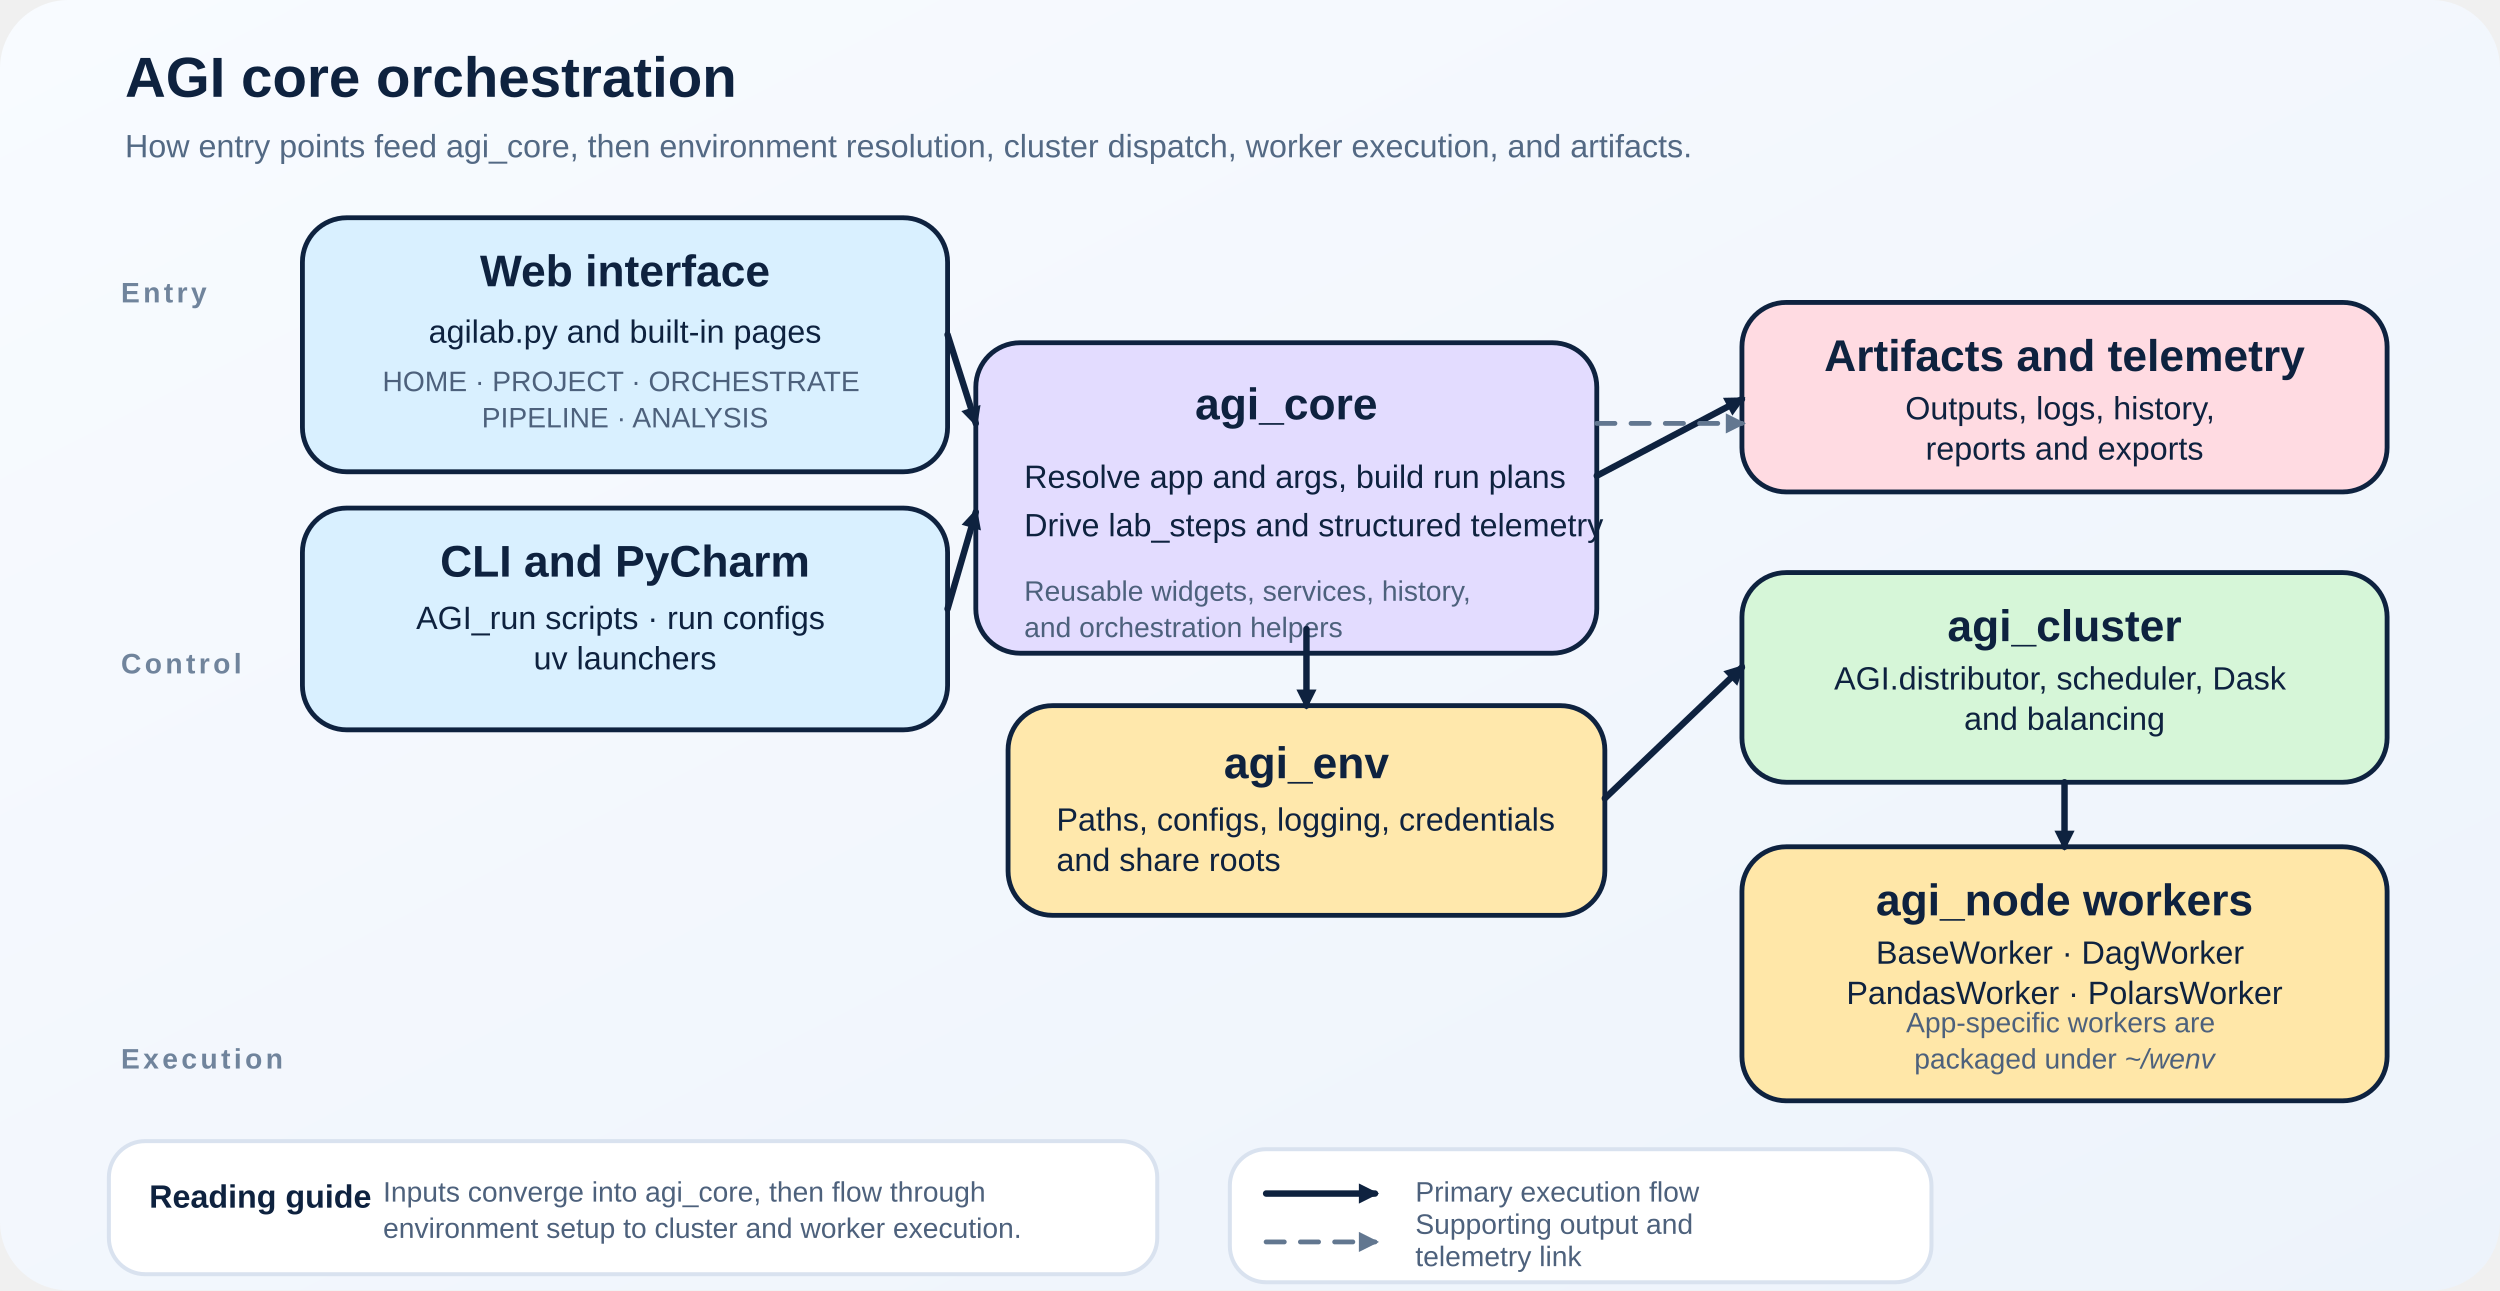
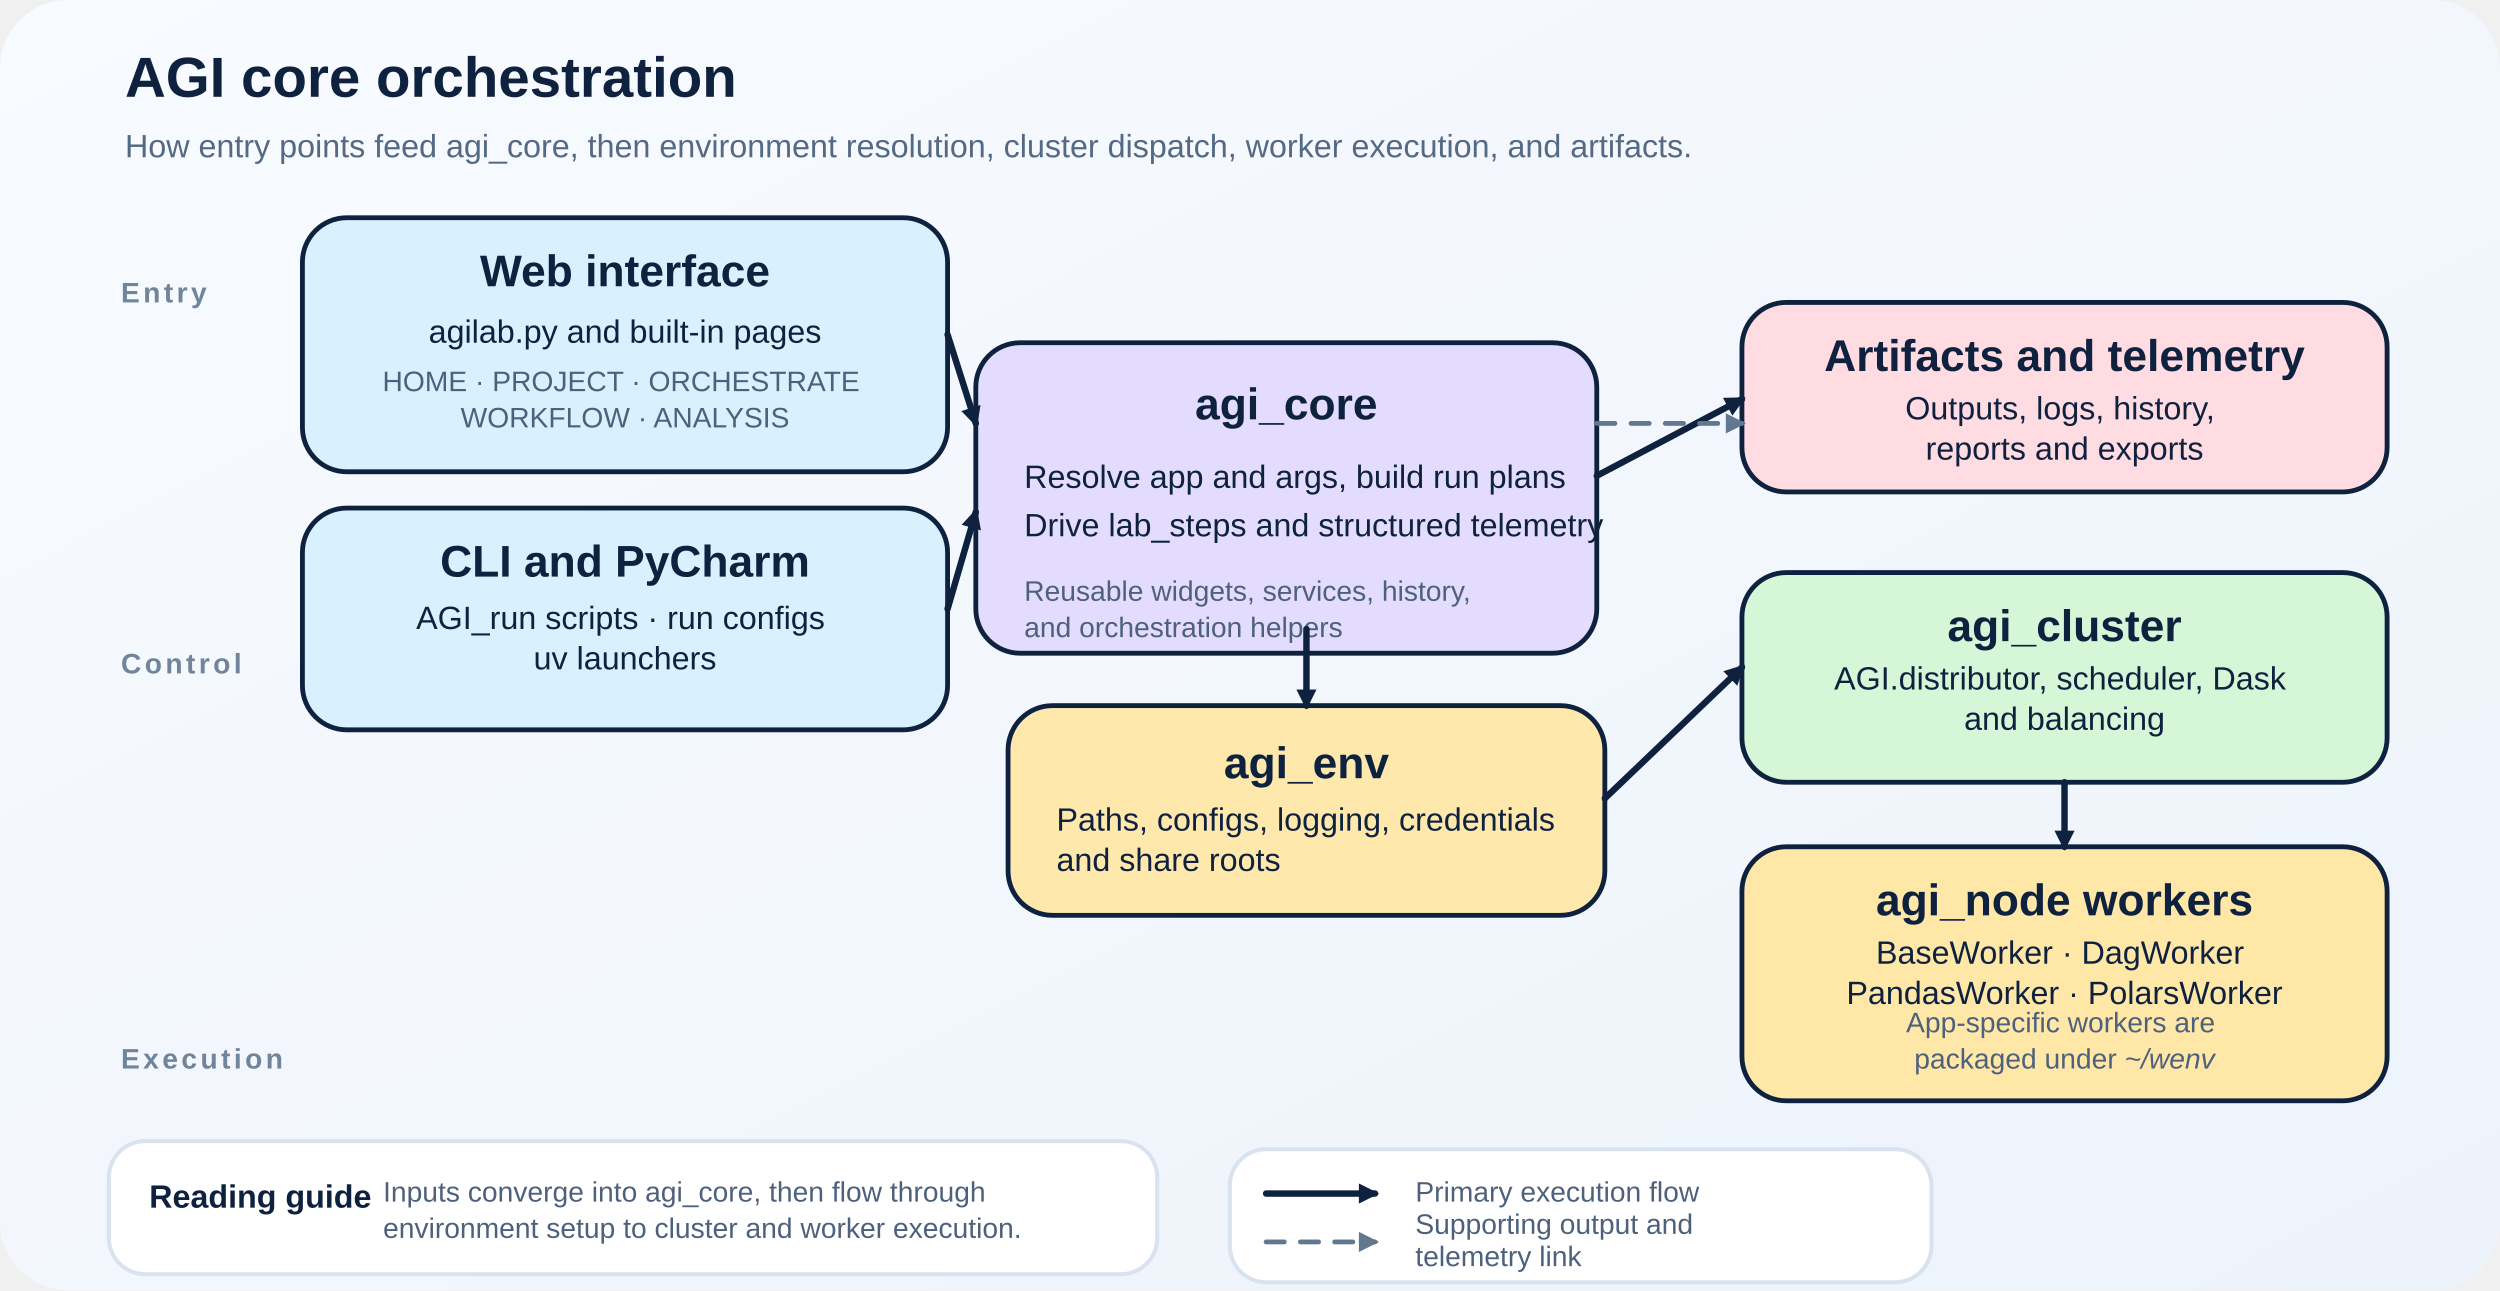
<svg xmlns="http://www.w3.org/2000/svg" width="1240" height="640" viewBox="0 0 1240 640" role="img" aria-labelledby="title desc">
  <defs>
    <style>
      text {
        font-family: Arial, Helvetica, sans-serif;
        fill: #0e223f;
      }
      .title {
        font-size: 28px;
        font-weight: 700;
      }
      .subtitle {
        font-size: 16px;
        fill: #536984;
      }
      .lane {
        font-size: 14px;
        font-weight: 700;
        letter-spacing: 0.12em;
        text-transform: uppercase;
        fill: #70849c;
      }
      .card {
        stroke: #0e223f;
        stroke-width: 2.4;
        rx: 22;
        ry: 22;
      }
      .card-title {
        font-size: 22px;
        font-weight: 700;
      }
      .card-body {
        font-size: 16px;
      }
      .card-note {
        font-size: 14px;
        fill: #4d617c;
      }
      .arrow {
        stroke: #0e223f;
        stroke-width: 3.2;
        stroke-linecap: round;
      }
      .arrow-soft {
        stroke: #627790;
        stroke-width: 2.4;
        stroke-linecap: round;
        stroke-dasharray: 9 8;
      }
      .callout {
        stroke: #d9e2ef;
        stroke-width: 2;
        rx: 18;
        ry: 18;
      }
      .callout-title {
        font-size: 16px;
        font-weight: 700;
      }
      .callout-body {
        font-size: 14px;
        fill: #4d617c;
      }
    </style>
    <marker id="arrowhead-core" markerWidth="10" markerHeight="10" refX="8" refY="5" orient="auto" markerUnits="userSpaceOnUse">
      <path d="M 0 0 L 10 5 L 0 10 z" fill="#0e223f" />
    </marker>
    <marker id="arrowhead-soft-core" markerWidth="10" markerHeight="10" refX="8" refY="5" orient="auto" markerUnits="userSpaceOnUse">
      <path d="M 0 0 L 10 5 L 0 10 z" fill="#627790" />
    </marker>
    <linearGradient id="core-bg" x1="0%" y1="0%" x2="100%" y2="100%">
      <stop offset="0%" stop-color="#f8fbff" />
      <stop offset="100%" stop-color="#edf3fb" />
    </linearGradient>
  </defs>
  <rect width="1240" height="640" fill="url(#core-bg)" rx="34" ry="34" />
  <g transform="translate(62,48)">
    <text class="title" x="0" y="0">AGI core orchestration</text>
    <text class="subtitle" x="0" y="30">How entry points feed agi_core, then environment resolution, cluster dispatch, worker execution, and artifacts.</text>
  </g>
  <g transform="translate(60,120)">
    <text class="lane" x="0" y="30">Entry</text>
    <text class="lane" x="0" y="214">Control</text>
    <text class="lane" x="0" y="410">Execution</text>
  </g>
  <g transform="translate(150,108)">
    <rect class="card" width="320" height="126" fill="#d9f0ff" />
    <text class="card-title" x="160" y="34" text-anchor="middle">Web interface</text>
    <text class="card-body" x="160" y="62" text-anchor="middle">agilab.py and built-in pages</text>
    <text class="card-note" x="160" y="86" text-anchor="middle">
      <tspan x="160" dy="0">HOME · PROJECT · ORCHESTRATE</tspan>
-       <tspan x="160" dy="18">PIPELINE · ANALYSIS</tspan>
+       <tspan x="160" dy="18">WORKFLOW · ANALYSIS</tspan>
    </text>
  </g>
  <g transform="translate(150,252)">
    <rect class="card" width="320" height="110" fill="#d9f0ff" />
    <text class="card-title" x="160" y="34" text-anchor="middle">CLI and PyCharm</text>
    <text class="card-body" x="160" y="60" text-anchor="middle">
      <tspan x="160" dy="0">AGI_run scripts · run configs</tspan>
      <tspan x="160" dy="20">uv launchers</tspan>
    </text>
  </g>
  <g transform="translate(484,170)">
    <rect class="card" width="308" height="154" fill="#e3dcff" />
    <text class="card-title" x="154" y="38" text-anchor="middle">agi_core</text>
    <text class="card-body" x="24" y="72">Resolve app and args, build run plans</text>
    <text class="card-body" x="24" y="96">Drive lab_steps and structured telemetry</text>
    <text class="card-note" x="24" y="128">
      <tspan x="24" dy="0">Reusable widgets, services, history,</tspan>
      <tspan x="24" dy="18">and orchestration helpers</tspan>
    </text>
  </g>
  <g transform="translate(500,350)">
    <rect class="card" width="296" height="104" fill="#ffe8ac" />
    <text class="card-title" x="148" y="36" text-anchor="middle">agi_env</text>
    <text class="card-body" x="24" y="62">
      <tspan x="24" dy="0">Paths, configs, logging, credentials</tspan>
      <tspan x="24" dy="20">and share roots</tspan>
    </text>
  </g>
  <g transform="translate(864,150)">
    <rect class="card" width="320" height="94" fill="#ffdbe2" />
    <text class="card-title" x="160" y="34" text-anchor="middle">Artifacts and telemetry</text>
    <text class="card-body" x="160" y="58" text-anchor="middle">
      <tspan x="160" dy="0">Outputs, logs, history,</tspan>
      <tspan x="160" dy="20">reports and exports</tspan>
    </text>
  </g>
  <g transform="translate(864,284)">
    <rect class="card" width="320" height="104" fill="#d6f6d8" />
    <text class="card-title" x="160" y="34" text-anchor="middle">agi_cluster</text>
    <text class="card-body" x="160" y="58" text-anchor="middle">
      <tspan x="160" dy="0">AGI.distributor, scheduler, Dask</tspan>
      <tspan x="160" dy="20">and balancing</tspan>
    </text>
  </g>
  <g transform="translate(864,420)">
    <rect class="card" width="320" height="126" fill="#ffe7a8" />
    <text class="card-title" x="160" y="34" text-anchor="middle">agi_node workers</text>
    <text class="card-body" x="160" y="58" text-anchor="middle">
      <tspan x="160" dy="0">BaseWorker · DagWorker</tspan>
      <tspan x="160" dy="20">PandasWorker · PolarsWorker</tspan>
    </text>
    <text class="card-note" x="160" y="92" text-anchor="middle">
      <tspan x="160" dy="0">App-specific workers are</tspan>
      <tspan x="160" dy="18">packaged under <tspan font-style="italic">~/wenv</tspan>
      </tspan>
    </text>
  </g>
  <g transform="translate(54,566)">
    <rect class="callout" width="520" height="66" fill="#ffffff" />
    <text class="callout-title" x="20" y="33">Reading guide</text>
    <text class="callout-body" x="136" y="30">
      <tspan x="136" dy="0">Inputs converge into agi_core, then flow through</tspan>
      <tspan x="136" dy="18">environment setup to cluster and worker execution.</tspan>
    </text>
  </g>
  <g transform="translate(610,570)">
    <rect class="callout" width="348" height="66" fill="#ffffff" />
    <line class="arrow" x1="18" y1="22" x2="72" y2="22" marker-end="url(#arrowhead-core)" />
    <text class="callout-body" x="92" y="26">Primary execution flow</text>
    <line class="arrow-soft" x1="18" y1="46" x2="72" y2="46" marker-end="url(#arrowhead-soft-core)" />
    <text class="callout-body" x="92" y="42">
      <tspan x="92" dy="0">Supporting output and</tspan>
      <tspan x="92" dy="16">telemetry link</tspan>
    </text>
  </g>
  <line class="arrow" x1="470" y1="166" x2="484" y2="210" marker-end="url(#arrowhead-core)" />
  <line class="arrow" x1="470" y1="302" x2="484" y2="254" marker-end="url(#arrowhead-core)" />
  <line class="arrow" x1="648" y1="312" x2="648" y2="350" marker-end="url(#arrowhead-core)" />
  <line class="arrow" x1="792" y1="236" x2="864" y2="198" marker-end="url(#arrowhead-core)" />
  <line class="arrow" x1="796" y1="396" x2="864" y2="331" marker-end="url(#arrowhead-core)" />
  <line class="arrow" x1="1024" y1="388" x2="1024" y2="420" marker-end="url(#arrowhead-core)" />
  <line class="arrow-soft" x1="792" y1="210" x2="864" y2="210" marker-end="url(#arrowhead-soft-core)" />
</svg>
